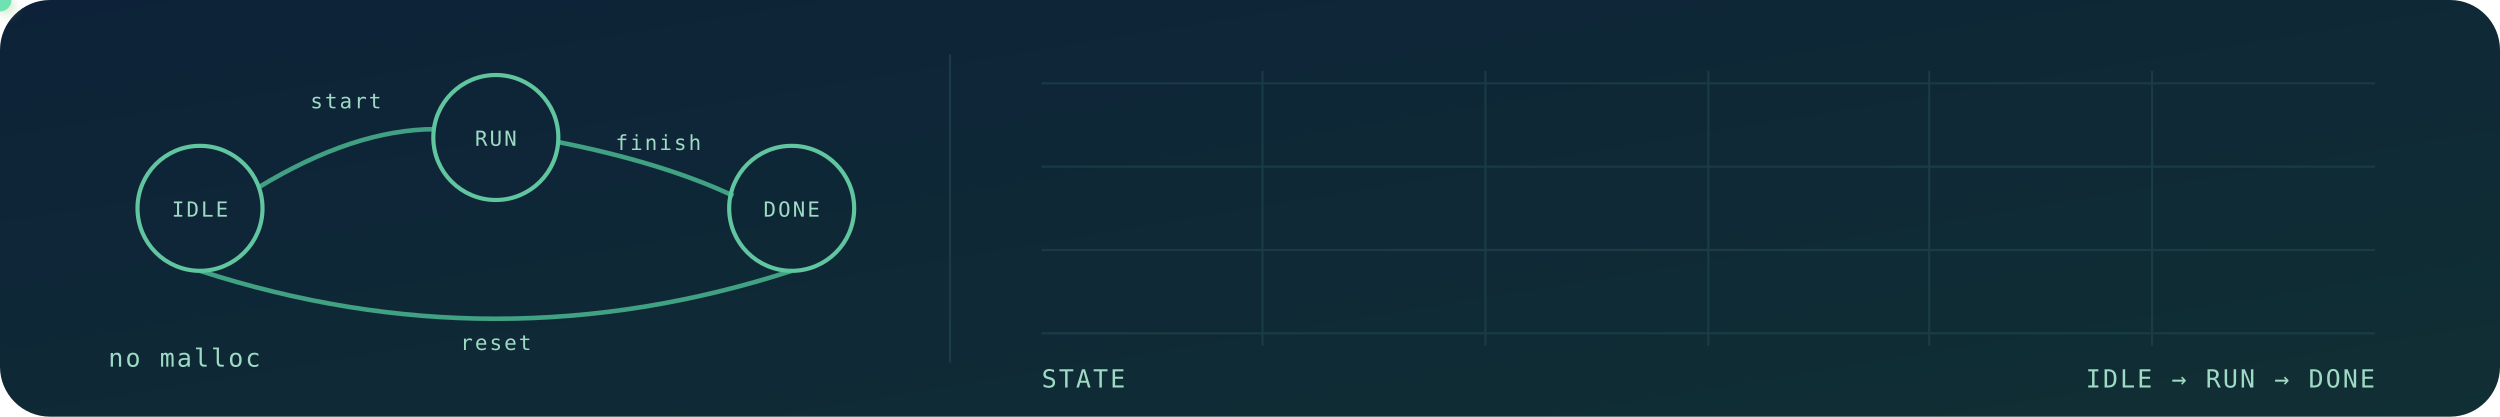
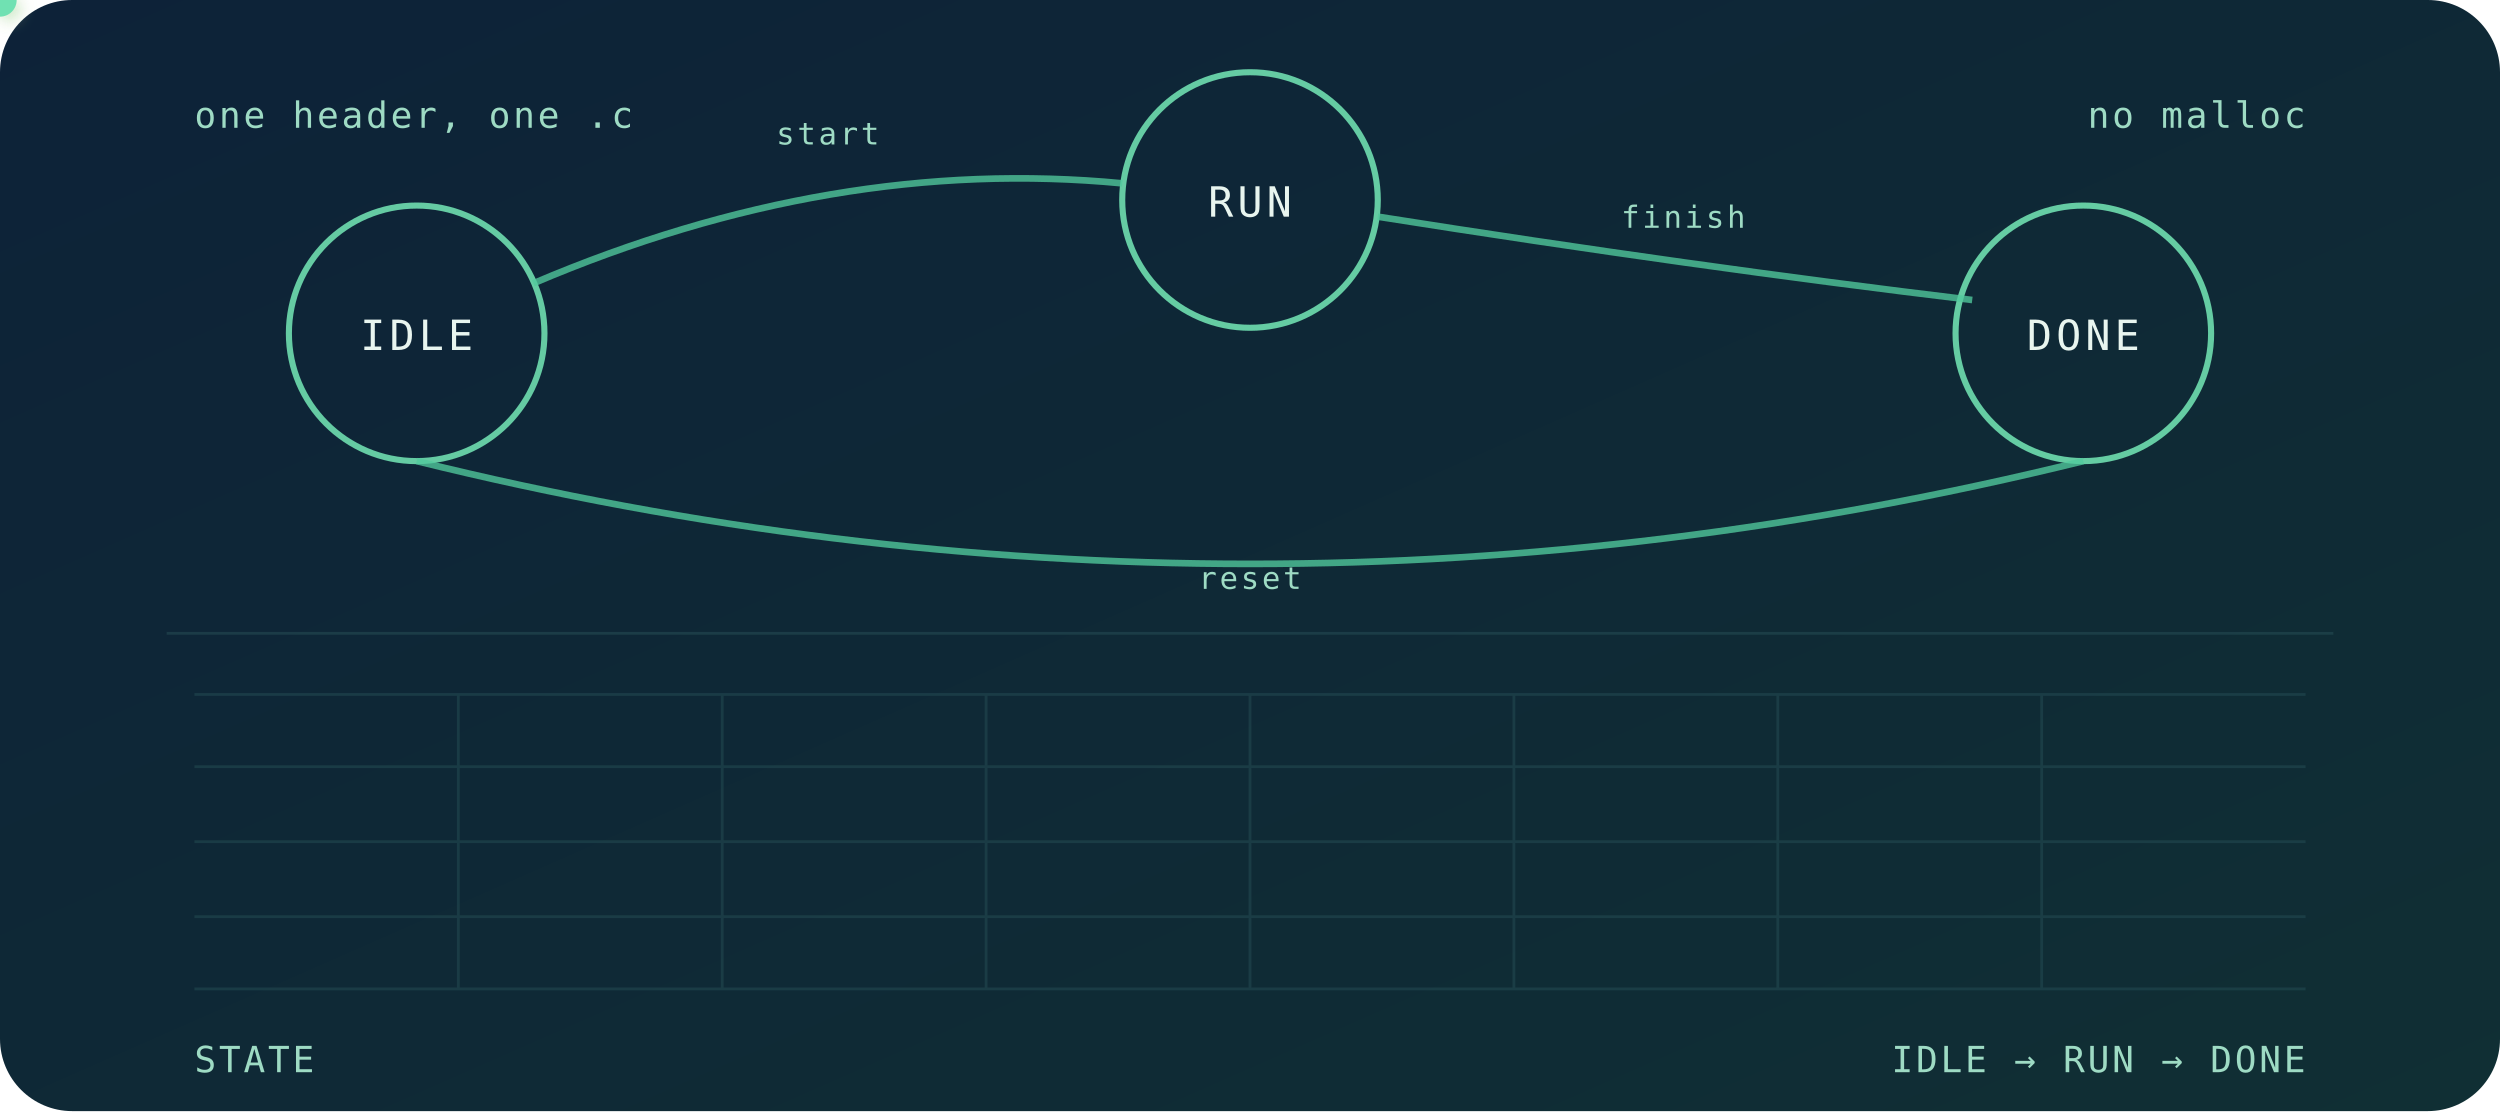
- <svg xmlns="http://www.w3.org/2000/svg" viewBox="0 0 1200 200" role="img" aria-labelledby="t d">
+ <svg xmlns="http://www.w3.org/2000/svg" viewBox="0 0 900 400" role="img" aria-labelledby="t d">
  <defs>
    <linearGradient id="bg" x1="0" y1="0" x2="1" y2="1">
      <stop offset="0" stop-color="#0d2238" />
      <stop offset="1" stop-color="#102f34" />
    </linearGradient>
    <filter id="g" x="-60%" y="-60%" width="220%" height="220%">
      <feGaussianBlur stdDeviation="3.4" result="b" />
      <feMerge>
        <feMergeNode in="b" />
        <feMergeNode in="SourceGraphic" />
      </feMerge>
    </filter>
    <style>
-       .lbl  { font-family: ui-monospace, monospace; font-size: 12px; fill: #9edbc4; letter-spacing: 1px; }
-       .blk  { font-family: ui-monospace, monospace; font-size: 14px; fill: #e8f5ef; letter-spacing: 1.5px; }
-       .sml  { font-family: ui-monospace, monospace; font-size: 10px; fill: #9edbc4; letter-spacing: 1px; }
-       .wire { stroke: #51c99c; stroke-width: 2.2; fill: none; opacity: .75; }
-       .box  { fill: none; stroke: #70e1b2; stroke-width: 2; opacity: .85; }
+       .lbl  { font-family: ui-monospace, monospace; font-size: 13px; fill: #9edbc4; letter-spacing: 1px; }
+       .blk  { font-family: ui-monospace, monospace; font-size: 15px; fill: #e8f5ef; letter-spacing: 1.5px; }
+       .sml  { font-family: ui-monospace, monospace; font-size: 11px; fill: #9edbc4; letter-spacing: 1px; }
+       .wire { stroke: #51c99c; stroke-width: 2.4; fill: none; opacity: .78; }
+       .box  { fill: none; stroke: #70e1b2; stroke-width: 2.2; opacity: .88; }
      .grid { stroke: #234a52; stroke-width: 1; opacity: .55; }
-       .amb  { stroke: #f2bd68; stroke-width: 2; fill: none; }
+       .amb  { stroke: #f2bd68; stroke-width: 2.2; fill: none; }
      .sp   { stroke: #f2bd68; stroke-width: 2; stroke-dasharray: 7 7; opacity: .8; }
-       .trace{ fill: none; stroke: #70e1b2; stroke-width: 3;
-               stroke-dasharray: 1000; stroke-dashoffset: 1000;
-               animation: draw 6s linear infinite; }
-       .trace2{ fill: none; stroke: #f2bd68; stroke-width: 2.4; opacity: .9;
-               stroke-dasharray: 1000; stroke-dashoffset: 1000;
-               animation: draw 6s linear infinite; }
+       .trace { fill: none; stroke: #70e1b2; stroke-width: 3.2;
+                stroke-dasharray: 1000; stroke-dashoffset: 1000;
+                animation: draw 6s linear infinite; }
+       .trace2{ fill: none; stroke: #f2bd68; stroke-width: 2.6; opacity: .9;
+                stroke-dasharray: 1000; stroke-dashoffset: 1000;
+                animation: draw 6s linear infinite; }
      @keyframes draw { 0% { stroke-dashoffset: 1000; } 72% { stroke-dashoffset: 0; } 100% { stroke-dashoffset: 0; } }
      @media (prefers-reduced-motion: reduce) {
        .trace, .trace2 { animation: none; stroke-dashoffset: 0; }
      }
    </style>
  </defs>
-   <rect width="1200" height="200" rx="24" fill="url(#bg)" />
-   <circle cx="96" cy="100" r="30" class="box" />
-   <circle cx="238" cy="66" r="30" class="box" />
-   <circle cx="380" cy="100" r="30" class="box" />
-   <text class="sml" x="96" y="104" text-anchor="middle" fill="#e8f5ef">IDLE</text>
-   <text class="sml" x="238" y="70" text-anchor="middle" fill="#e8f5ef">RUN</text>
-   <text class="sml" x="380" y="104" text-anchor="middle" fill="#e8f5ef">DONE</text>
-   <path id="fsm" class="wire" d="M124 90Q170 62 209 62M267 68Q318 78 352 94M380 130Q238 176 96 130" />
-   <text class="sml" x="166" y="52" text-anchor="middle">start</text>
-   <text class="sml" x="316" y="72" text-anchor="middle">finish</text>
-   <text class="sml" x="238" y="168" text-anchor="middle">reset</text>
-   <text class="lbl" x="52" y="176">no malloc</text>
-   <circle r="5" fill="#f2bd68" filter="url(#g)">
+   <rect width="900" height="400" rx="26" fill="url(#bg)" />
+   <circle cx="150" cy="120" r="46" class="box" />
+   <circle cx="450" cy="72" r="46" class="box" />
+   <circle cx="750" cy="120" r="46" class="box" />
+   <text class="blk" x="150" y="126" text-anchor="middle">IDLE</text>
+   <text class="blk" x="450" y="78" text-anchor="middle">RUN</text>
+   <text class="blk" x="750" y="126" text-anchor="middle">DONE</text>
+   <path id="fsm" class="wire" d="M192 102Q300 56 404 66M496 78Q610 96 710 108M750 166Q450 240 150 166" />
+   <text class="sml" x="298" y="52" text-anchor="middle">start</text>
+   <text class="sml" x="606" y="82" text-anchor="middle">finish</text>
+   <text class="sml" x="450" y="212" text-anchor="middle">reset</text>
+   <text class="lbl" x="70" y="46">one header, one .c</text>
+   <text class="lbl" x="830" y="46" text-anchor="end">no malloc</text>
+   <circle r="5.5" fill="#f2bd68" filter="url(#g)">
    <animateMotion dur="6s" repeatCount="indefinite" rotate="auto">
      <mpath href="#fsm" />
    </animateMotion>
  </circle>
-   <line x1="456" y1="26" x2="456" y2="174" stroke="#234a52" stroke-width="1" opacity=".6" />
+   <line x1="60" y1="228" x2="840" y2="228" stroke="#234a52" stroke-width="1" opacity=".6" />
  <g class="grid">
-     <line x1="500" y1="40" x2="1140" y2="40" />
-     <line x1="500" y1="80" x2="1140" y2="80" />
-     <line x1="500" y1="120" x2="1140" y2="120" />
-     <line x1="500" y1="160" x2="1140" y2="160" />
-     <line x1="606" y1="34" x2="606" y2="166" />
-     <line x1="713" y1="34" x2="713" y2="166" />
-     <line x1="820" y1="34" x2="820" y2="166" />
-     <line x1="926" y1="34" x2="926" y2="166" />
-     <line x1="1033" y1="34" x2="1033" y2="166" />
+     <line x1="70" y1="250" x2="830" y2="250" />
+     <line x1="70" y1="276" x2="830" y2="276" />
+     <line x1="70" y1="303" x2="830" y2="303" />
+     <line x1="70" y1="330" x2="830" y2="330" />
+     <line x1="70" y1="356" x2="830" y2="356" />
+     <line x1="165" y1="250" x2="165" y2="356" />
+     <line x1="260" y1="250" x2="260" y2="356" />
+     <line x1="355" y1="250" x2="355" y2="356" />
+     <line x1="450" y1="250" x2="450" y2="356" />
+     <line x1="545" y1="250" x2="545" y2="356" />
+     <line x1="640" y1="250" x2="640" y2="356" />
+     <line x1="735" y1="250" x2="735" y2="356" />
  </g>
-   <path id="tr" class="trace" pathLength="1000" d="M500.0 146.4 L501.6 146.4 L503.2 146.4 L504.8 146.4 L506.4 146.4 L508.0 146.4 L509.6 146.4 L511.2 146.4 L512.8 146.4 L514.4 146.4 L516.0 146.4 L517.6 146.4 L519.2 146.4 L520.9 146.4 L522.5 146.4 L524.1 146.4 L525.7 146.4 L527.3 146.4 L528.9 146.4 L530.5 146.4 L532.1 146.4 L533.7 146.4 L535.3 146.4 L536.9 146.4 L538.5 146.4 L540.1 146.4 L541.7 146.4 L543.3 146.4 L544.9 146.4 L546.5 146.4 L548.1 146.4 L549.7 146.4 L551.3 146.4 L552.9 146.4 L554.5 146.4 L556.1 146.4 L557.7 146.4 L559.3 146.4 L561.0 146.4 L562.6 146.4 L564.2 146.4 L565.8 146.4 L567.4 146.4 L569.0 146.4 L570.6 146.4 L572.2 146.4 L573.8 146.4 L575.4 146.4 L577.0 146.4 L578.6 146.4 L580.2 146.4 L581.8 146.4 L583.4 146.4 L585.0 146.4 L586.6 146.4 L588.2 146.4 L589.8 146.4 L591.4 146.4 L593.0 146.4 L594.6 146.4 L596.2 146.4 L597.8 146.4 L599.4 146.4 L601.1 146.4 L602.7 146.4 L604.3 146.4 L605.9 146.4 L607.5 146.4 L609.1 146.4 L610.7 146.4 L612.3 146.4 L613.9 146.4 L615.5 146.4 L617.1 146.4 L618.7 146.4 L620.3 146.4 L621.9 146.4 L623.5 146.4 L625.1 146.4 L626.7 146.4 L628.3 146.4 L629.9 146.4 L631.5 146.4 L633.1 146.4 L634.7 146.4 L636.3 146.4 L637.9 146.4 L639.5 146.4 L641.2 146.4 L642.8 146.4 L644.4 146.4 L646.0 146.4 L647.6 146.4 L649.2 146.4 L650.8 146.4 L652.4 146.4 L654.0 146.4 L655.6 146.4 L657.2 146.4 L658.8 146.4 L660.4 146.4 L662.0 146.4 L663.6 146.4 L665.2 146.4 L666.8 146.4 L668.4 146.4 L670.0 146.4 L671.6 146.4 L673.2 146.4 L674.8 146.4 L676.4 146.4 L678.0 146.4 L679.6 100.0 L681.3 100.0 L682.9 100.0 L684.5 100.0 L686.1 100.0 L687.7 100.0 L689.3 100.0 L690.9 100.0 L692.5 100.0 L694.1 100.0 L695.7 100.0 L697.3 100.0 L698.9 100.0 L700.5 100.0 L702.1 100.0 L703.7 100.0 L705.3 100.0 L706.9 100.0 L708.5 100.0 L710.1 100.0 L711.7 100.0 L713.3 100.0 L714.9 100.0 L716.5 100.0 L718.1 100.0 L719.7 100.0 L721.4 100.0 L723.0 100.0 L724.6 100.0 L726.2 100.0 L727.8 100.0 L729.4 100.0 L731.0 100.0 L732.6 100.0 L734.2 100.0 L735.8 100.0 L737.4 100.0 L739.0 100.0 L740.6 100.0 L742.2 100.0 L743.8 100.0 L745.4 100.0 L747.0 100.0 L748.6 100.0 L750.2 100.0 L751.8 100.0 L753.4 100.0 L755.0 100.0 L756.6 100.0 L758.2 100.0 L759.8 100.0 L761.5 100.0 L763.1 100.0 L764.7 100.0 L766.3 100.0 L767.9 100.0 L769.5 100.0 L771.1 100.0 L772.7 100.0 L774.3 100.0 L775.9 100.0 L777.5 100.0 L779.1 100.0 L780.7 100.0 L782.3 100.0 L783.9 100.0 L785.5 100.0 L787.1 100.0 L788.7 100.0 L790.3 100.0 L791.9 100.0 L793.5 100.0 L795.1 100.0 L796.7 100.0 L798.3 100.0 L799.9 100.0 L801.6 100.0 L803.2 100.0 L804.8 100.0 L806.4 100.0 L808.0 100.0 L809.6 100.0 L811.2 100.0 L812.8 100.0 L814.4 100.0 L816.0 100.0 L817.6 100.0 L819.2 100.0 L820.8 100.0 L822.4 100.0 L824.0 100.0 L825.6 100.0 L827.2 100.0 L828.8 100.0 L830.4 100.0 L832.0 100.0 L833.6 100.0 L835.2 100.0 L836.8 100.0 L838.4 100.0 L840.1 100.0 L841.7 100.0 L843.3 100.0 L844.9 100.0 L846.5 100.0 L848.1 100.0 L849.7 100.0 L851.3 100.0 L852.9 100.0 L854.5 100.0 L856.1 100.0 L857.7 100.0 L859.3 100.0 L860.9 100.0 L862.5 100.0 L864.1 100.0 L865.7 100.0 L867.3 100.0 L868.9 100.0 L870.5 100.0 L872.1 100.0 L873.7 100.0 L875.3 100.0 L876.9 100.0 L878.5 100.0 L880.2 100.0 L881.8 100.0 L883.4 100.0 L885.0 100.0 L886.6 100.0 L888.2 100.0 L889.8 100.0 L891.4 100.0 L893.0 100.0 L894.6 100.0 L896.2 100.0 L897.8 53.6 L899.4 53.6 L901.0 53.6 L902.6 53.6 L904.2 53.6 L905.8 53.6 L907.4 53.6 L909.0 53.6 L910.6 53.6 L912.2 53.6 L913.8 53.6 L915.4 53.6 L917.0 53.6 L918.6 53.6 L920.3 53.6 L921.9 53.6 L923.5 53.6 L925.1 53.6 L926.7 53.6 L928.3 53.6 L929.9 53.6 L931.5 53.6 L933.1 53.6 L934.7 53.6 L936.3 53.6 L937.9 53.6 L939.5 53.6 L941.1 53.6 L942.7 53.6 L944.3 53.6 L945.9 53.6 L947.5 53.6 L949.1 53.6 L950.7 53.6 L952.3 53.6 L953.9 53.6 L955.5 53.6 L957.1 53.6 L958.7 53.6 L960.4 53.6 L962.0 53.6 L963.6 53.6 L965.2 53.6 L966.8 53.6 L968.4 53.6 L970.0 53.6 L971.6 53.6 L973.2 53.6 L974.8 53.6 L976.4 53.6 L978.0 53.6 L979.6 53.6 L981.2 53.6 L982.8 53.6 L984.4 53.6 L986.0 53.6 L987.6 53.6 L989.2 53.6 L990.8 53.6 L992.4 53.6 L994.0 53.6 L995.6 53.6 L997.2 53.6 L998.8 53.6 L1000.5 53.6 L1002.1 53.6 L1003.7 53.6 L1005.3 53.6 L1006.9 53.6 L1008.5 53.6 L1010.1 53.6 L1011.7 53.6 L1013.3 53.6 L1014.9 53.6 L1016.5 53.6 L1018.1 53.6 L1019.7 53.6 L1021.3 53.6 L1022.9 53.6 L1024.5 53.6 L1026.1 53.6 L1027.7 53.6 L1029.3 53.6 L1030.9 53.6 L1032.5 53.6 L1034.1 53.6 L1035.7 53.6 L1037.3 53.6 L1038.9 53.6 L1040.6 53.6 L1042.2 53.6 L1043.8 53.6 L1045.4 53.6 L1047.0 53.6 L1048.6 53.6 L1050.2 53.6 L1051.8 53.6 L1053.4 53.6 L1055.0 53.6 L1056.6 53.6 L1058.2 53.6 L1059.8 53.6 L1061.4 53.6 L1063.0 53.6 L1064.6 53.6 L1066.2 53.6 L1067.8 53.6 L1069.4 53.6 L1071.0 53.6 L1072.6 53.6 L1074.2 53.6 L1075.8 53.6 L1077.4 53.6 L1079.0 53.6 L1080.7 53.6 L1082.3 53.6 L1083.9 53.6 L1085.5 53.6 L1087.1 53.6 L1088.7 53.6 L1090.3 53.6 L1091.9 53.6 L1093.5 53.6 L1095.1 53.6 L1096.7 53.6 L1098.3 53.6 L1099.9 53.6 L1101.5 53.6 L1103.1 53.6 L1104.7 53.6 L1106.3 53.6 L1107.9 53.6 L1109.5 53.6 L1111.1 53.6 L1112.7 53.6 L1114.3 53.6 L1115.9 53.6 L1117.5 53.6 L1119.1 53.6 L1120.8 53.6 L1122.4 53.6 L1124.0 53.6 L1125.6 53.6 L1127.2 53.6 L1128.8 53.6 L1130.4 53.6 L1132.0 53.6 L1133.6 53.6 L1135.2 53.6 L1136.8 53.6 L1138.4 53.6 L1140.0 53.6" />
-   <circle r="5.5" fill="#70e1b2" filter="url(#g)">
+   <path id="tr" class="trace" pathLength="1000" d="M70.0 339.0 L71.9 339.0 L73.8 339.0 L75.7 339.0 L77.6 339.0 L79.5 339.0 L81.4 339.0 L83.3 339.0 L85.2 339.0 L87.1 339.0 L89.0 339.0 L91.0 339.0 L92.9 339.0 L94.8 339.0 L96.7 339.0 L98.6 339.0 L100.5 339.0 L102.4 339.0 L104.3 339.0 L106.2 339.0 L108.1 339.0 L110.0 339.0 L111.9 339.0 L113.8 339.0 L115.7 339.0 L117.6 339.0 L119.5 339.0 L121.4 339.0 L123.3 339.0 L125.2 339.0 L127.1 339.0 L129.0 339.0 L131.0 339.0 L132.9 339.0 L134.8 339.0 L136.7 339.0 L138.6 339.0 L140.5 339.0 L142.4 339.0 L144.3 339.0 L146.2 339.0 L148.1 339.0 L150.0 339.0 L151.9 339.0 L153.8 339.0 L155.7 339.0 L157.6 339.0 L159.5 339.0 L161.4 339.0 L163.3 339.0 L165.2 339.0 L167.1 339.0 L169.0 339.0 L171.0 339.0 L172.9 339.0 L174.8 339.0 L176.7 339.0 L178.6 339.0 L180.5 339.0 L182.4 339.0 L184.3 339.0 L186.2 339.0 L188.1 339.0 L190.0 339.0 L191.9 339.0 L193.8 339.0 L195.7 339.0 L197.6 339.0 L199.5 339.0 L201.4 339.0 L203.3 339.0 L205.2 339.0 L207.1 339.0 L209.0 339.0 L211.0 339.0 L212.9 339.0 L214.8 339.0 L216.7 339.0 L218.6 339.0 L220.5 339.0 L222.4 339.0 L224.3 339.0 L226.2 339.0 L228.1 339.0 L230.0 339.0 L231.9 339.0 L233.8 339.0 L235.7 339.0 L237.6 339.0 L239.5 339.0 L241.4 339.0 L243.3 339.0 L245.2 339.0 L247.1 339.0 L249.0 339.0 L251.0 339.0 L252.9 339.0 L254.8 339.0 L256.7 339.0 L258.6 339.0 L260.5 339.0 L262.4 339.0 L264.3 339.0 L266.2 339.0 L268.1 339.0 L270.0 339.0 L271.9 339.0 L273.8 339.0 L275.7 339.0 L277.6 339.0 L279.5 339.0 L281.4 339.0 L283.3 303.0 L285.2 303.0 L287.1 303.0 L289.0 303.0 L291.0 303.0 L292.9 303.0 L294.8 303.0 L296.7 303.0 L298.6 303.0 L300.5 303.0 L302.4 303.0 L304.3 303.0 L306.2 303.0 L308.1 303.0 L310.0 303.0 L311.9 303.0 L313.8 303.0 L315.7 303.0 L317.6 303.0 L319.5 303.0 L321.4 303.0 L323.3 303.0 L325.2 303.0 L327.1 303.0 L329.0 303.0 L331.0 303.0 L332.9 303.0 L334.8 303.0 L336.7 303.0 L338.6 303.0 L340.5 303.0 L342.4 303.0 L344.3 303.0 L346.2 303.0 L348.1 303.0 L350.0 303.0 L351.9 303.0 L353.8 303.0 L355.7 303.0 L357.6 303.0 L359.5 303.0 L361.4 303.0 L363.3 303.0 L365.2 303.0 L367.1 303.0 L369.0 303.0 L371.0 303.0 L372.9 303.0 L374.8 303.0 L376.7 303.0 L378.6 303.0 L380.5 303.0 L382.4 303.0 L384.3 303.0 L386.2 303.0 L388.1 303.0 L390.0 303.0 L391.9 303.0 L393.8 303.0 L395.7 303.0 L397.6 303.0 L399.5 303.0 L401.4 303.0 L403.3 303.0 L405.2 303.0 L407.1 303.0 L409.0 303.0 L411.0 303.0 L412.9 303.0 L414.8 303.0 L416.7 303.0 L418.6 303.0 L420.5 303.0 L422.4 303.0 L424.3 303.0 L426.2 303.0 L428.1 303.0 L430.0 303.0 L431.9 303.0 L433.8 303.0 L435.7 303.0 L437.6 303.0 L439.5 303.0 L441.4 303.0 L443.3 303.0 L445.2 303.0 L447.1 303.0 L449.0 303.0 L451.0 303.0 L452.9 303.0 L454.8 303.0 L456.7 303.0 L458.6 303.0 L460.5 303.0 L462.4 303.0 L464.3 303.0 L466.2 303.0 L468.1 303.0 L470.0 303.0 L471.9 303.0 L473.8 303.0 L475.7 303.0 L477.6 303.0 L479.5 303.0 L481.4 303.0 L483.3 303.0 L485.2 303.0 L487.1 303.0 L489.0 303.0 L491.0 303.0 L492.9 303.0 L494.8 303.0 L496.7 303.0 L498.6 303.0 L500.5 303.0 L502.4 303.0 L504.3 303.0 L506.2 303.0 L508.1 303.0 L510.0 303.0 L511.9 303.0 L513.8 303.0 L515.7 303.0 L517.6 303.0 L519.5 303.0 L521.4 303.0 L523.3 303.0 L525.2 303.0 L527.1 303.0 L529.0 303.0 L531.0 303.0 L532.9 303.0 L534.8 303.0 L536.7 303.0 L538.6 303.0 L540.5 303.0 L542.4 267.0 L544.3 267.0 L546.2 267.0 L548.1 267.0 L550.0 267.0 L551.9 267.0 L553.8 267.0 L555.7 267.0 L557.6 267.0 L559.5 267.0 L561.4 267.0 L563.3 267.0 L565.2 267.0 L567.1 267.0 L569.0 267.0 L571.0 267.0 L572.9 267.0 L574.8 267.0 L576.7 267.0 L578.6 267.0 L580.5 267.0 L582.4 267.0 L584.3 267.0 L586.2 267.0 L588.1 267.0 L590.0 267.0 L591.9 267.0 L593.8 267.0 L595.7 267.0 L597.6 267.0 L599.5 267.0 L601.4 267.0 L603.3 267.0 L605.2 267.0 L607.1 267.0 L609.0 267.0 L611.0 267.0 L612.9 267.0 L614.8 267.0 L616.7 267.0 L618.6 267.0 L620.5 267.0 L622.4 267.0 L624.3 267.0 L626.2 267.0 L628.1 267.0 L630.0 267.0 L631.9 267.0 L633.8 267.0 L635.7 267.0 L637.6 267.0 L639.5 267.0 L641.4 267.0 L643.3 267.0 L645.2 267.0 L647.1 267.0 L649.0 267.0 L651.0 267.0 L652.9 267.0 L654.8 267.0 L656.7 267.0 L658.6 267.0 L660.5 267.0 L662.4 267.0 L664.3 267.0 L666.2 267.0 L668.1 267.0 L670.0 267.0 L671.9 267.0 L673.8 267.0 L675.7 267.0 L677.6 267.0 L679.5 267.0 L681.4 267.0 L683.3 267.0 L685.2 267.0 L687.1 267.0 L689.0 267.0 L691.0 267.0 L692.9 267.0 L694.8 267.0 L696.7 267.0 L698.6 267.0 L700.5 267.0 L702.4 267.0 L704.3 267.0 L706.2 267.0 L708.1 267.0 L710.0 267.0 L711.9 267.0 L713.8 267.0 L715.7 267.0 L717.6 267.0 L719.5 267.0 L721.4 267.0 L723.3 267.0 L725.2 267.0 L727.1 267.0 L729.0 267.0 L731.0 267.0 L732.9 267.0 L734.8 267.0 L736.7 267.0 L738.6 267.0 L740.5 267.0 L742.4 267.0 L744.3 267.0 L746.2 267.0 L748.1 267.0 L750.0 267.0 L751.9 267.0 L753.8 267.0 L755.7 267.0 L757.6 267.0 L759.5 267.0 L761.4 267.0 L763.3 267.0 L765.2 267.0 L767.1 267.0 L769.0 267.0 L771.0 267.0 L772.9 267.0 L774.8 267.0 L776.7 267.0 L778.6 267.0 L780.5 267.0 L782.4 267.0 L784.3 267.0 L786.2 267.0 L788.1 267.0 L790.0 267.0 L791.9 267.0 L793.8 267.0 L795.7 267.0 L797.6 267.0 L799.5 267.0 L801.4 267.0 L803.3 267.0 L805.2 267.0 L807.1 267.0 L809.0 267.0 L811.0 267.0 L812.9 267.0 L814.8 267.0 L816.7 267.0 L818.6 267.0 L820.5 267.0 L822.4 267.0 L824.3 267.0 L826.2 267.0 L828.1 267.0 L830.0 267.0" />
+   <circle r="6" fill="#70e1b2" filter="url(#g)">
    <animateMotion dur="6s" repeatCount="indefinite" calcMode="linear" keyPoints="0;1;1" keyTimes="0;0.72;1">
      <mpath href="#tr" />
    </animateMotion>
  </circle>
-   <text class="lbl" x="500" y="186">STATE</text>
-   <text class="lbl" x="1140" y="186" text-anchor="end" fill="#f2bd68">IDLE → RUN → DONE</text>
+   <text class="lbl" x="70" y="386">STATE</text>
+   <text class="lbl" x="830" y="386" text-anchor="end" fill="#f2bd68">IDLE → RUN → DONE</text>
</svg>
